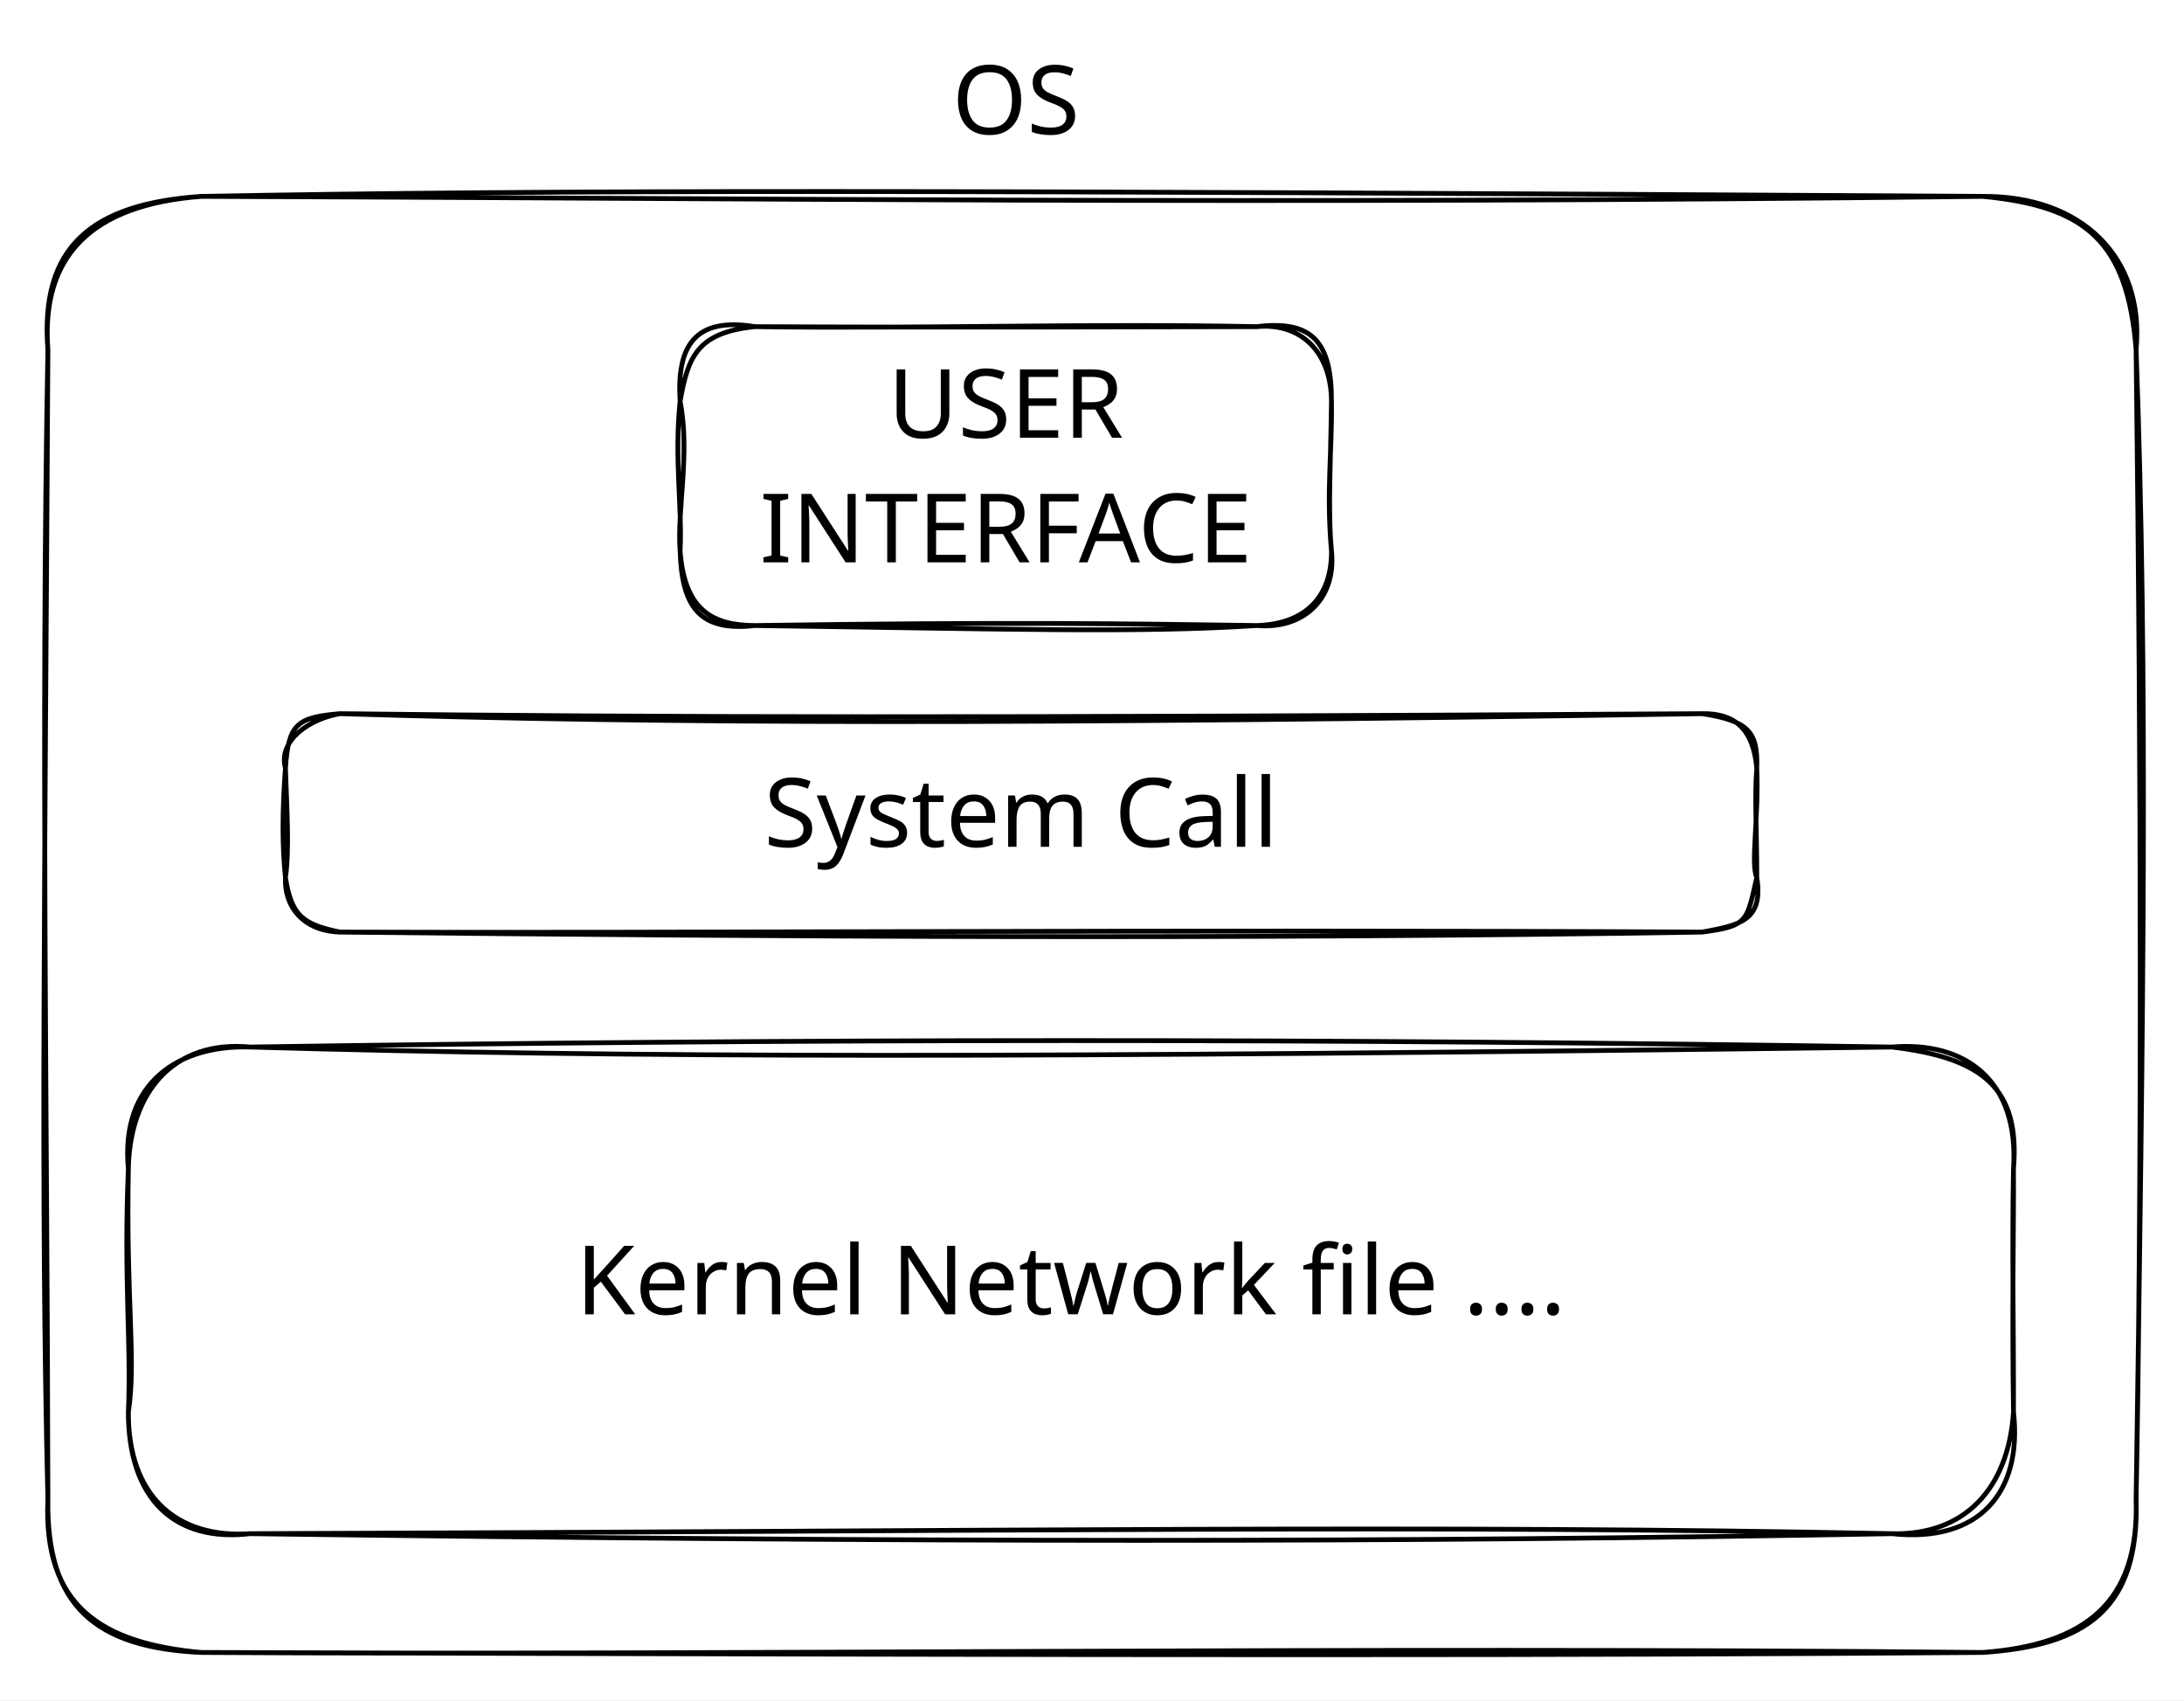
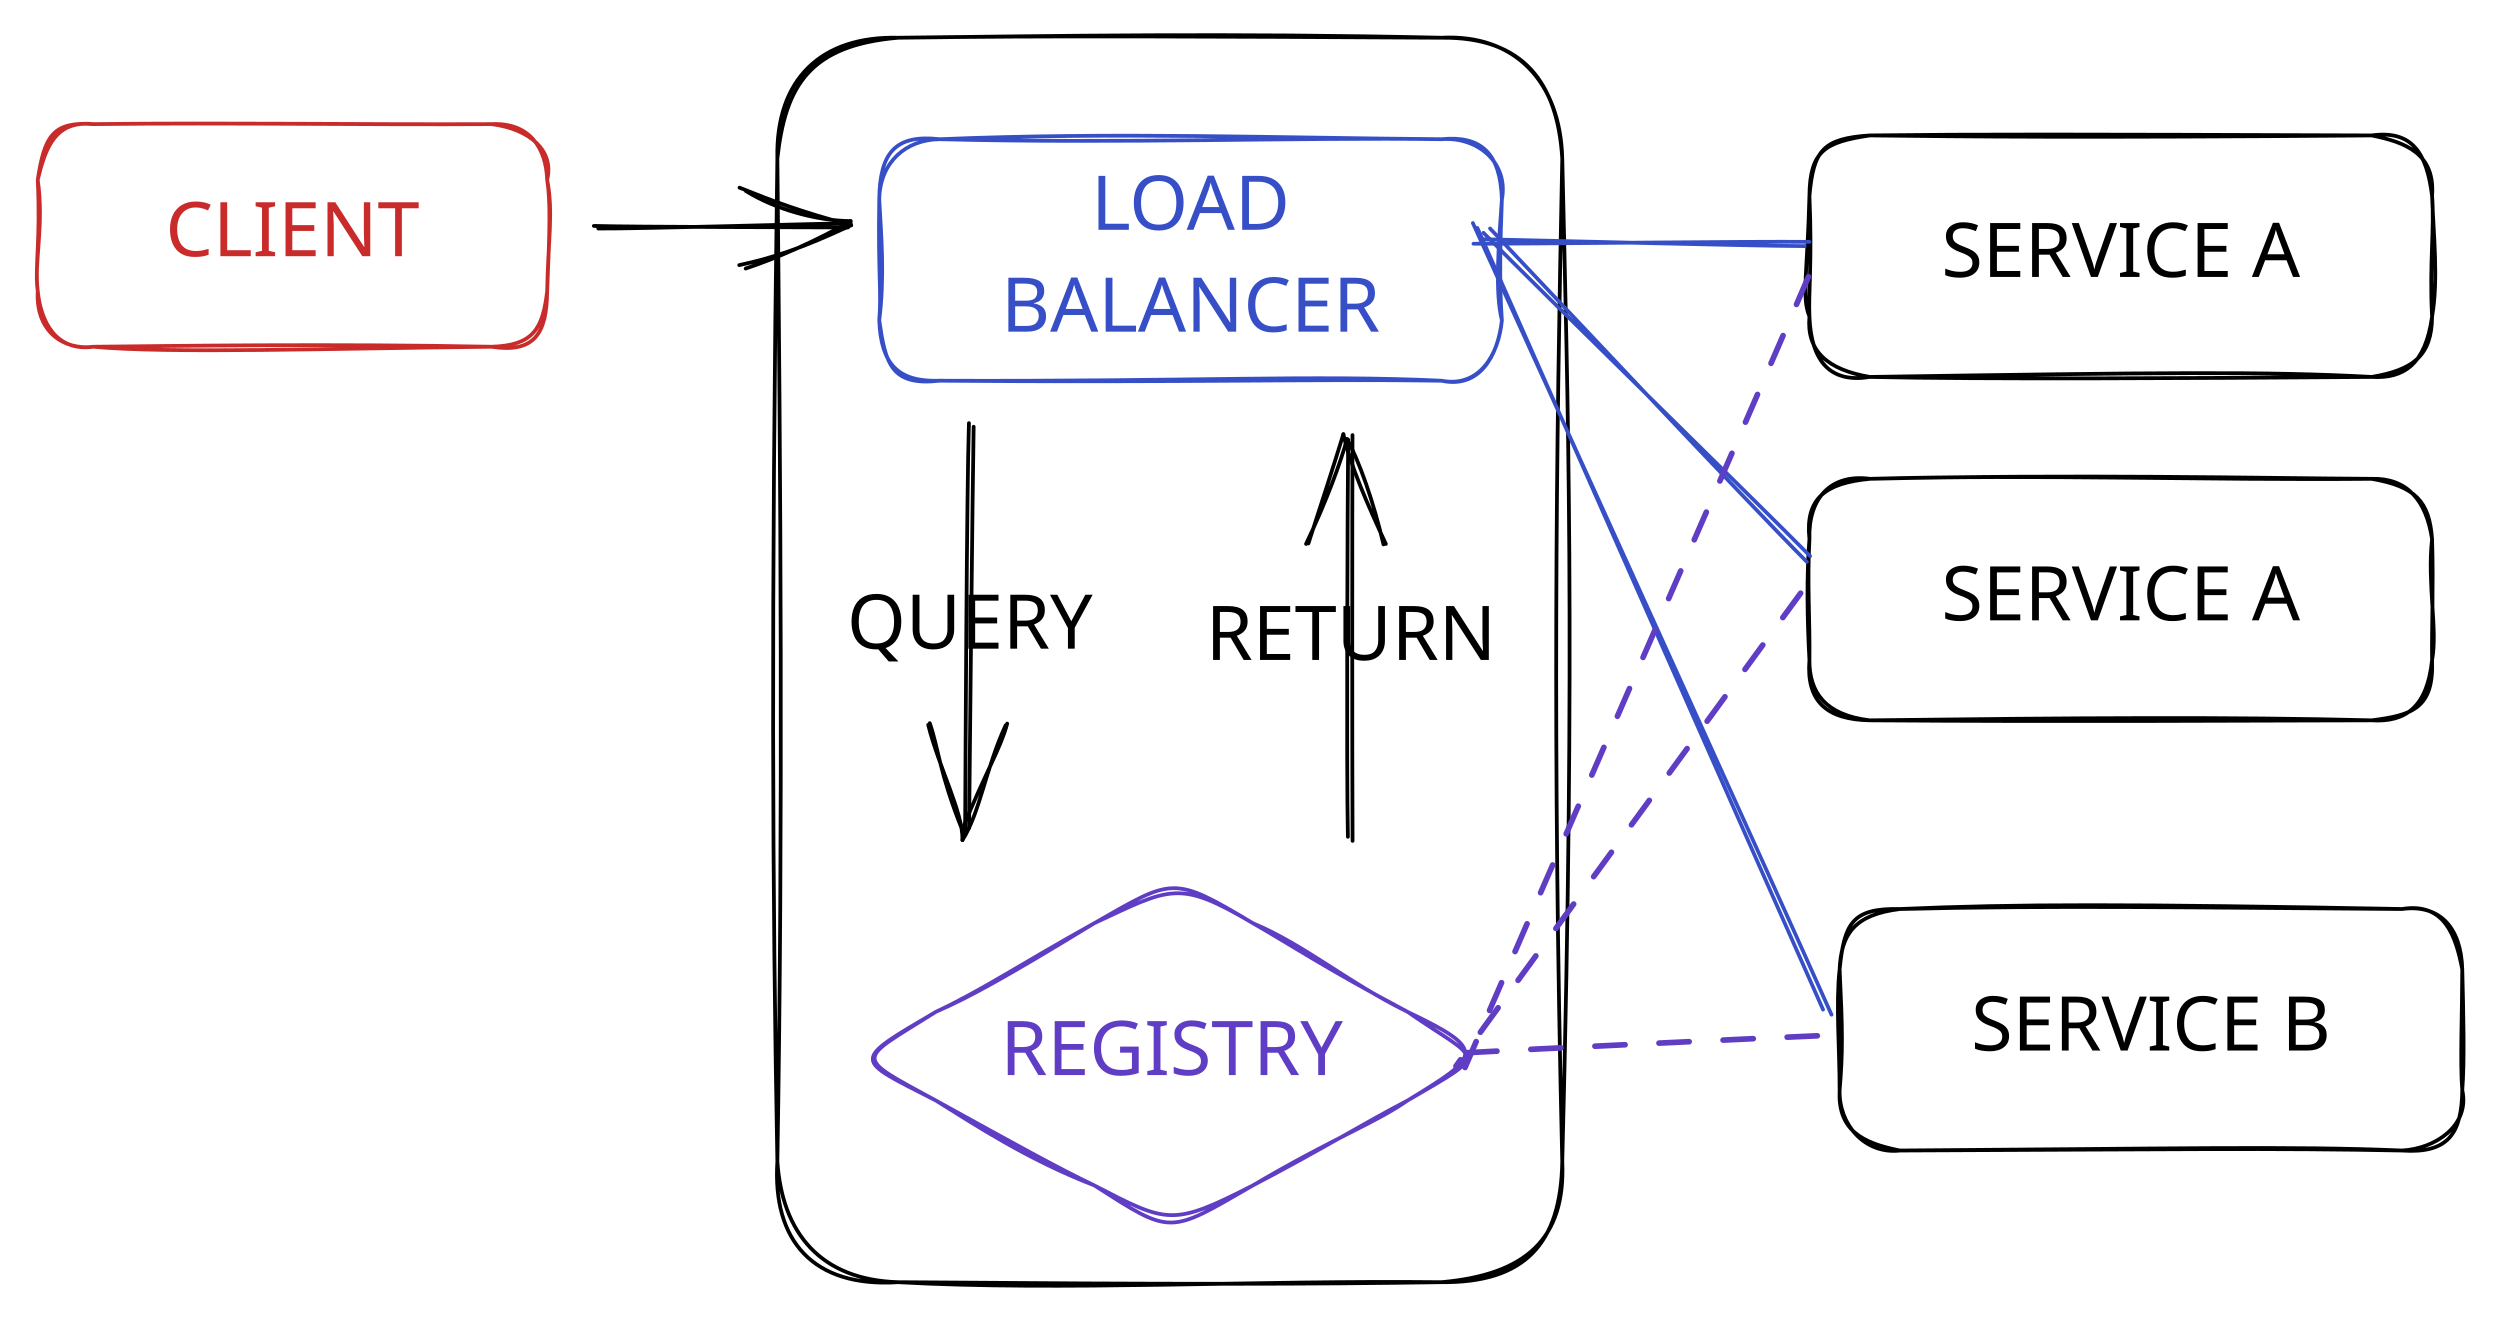
- <svg xmlns="http://www.w3.org/2000/svg" version="1.1" viewBox="0 0 456 355" width="456" height="355">
+ <svg xmlns="http://www.w3.org/2000/svg" version="1.1" viewBox="0 0 662.5 349.778" width="662.5" height="349.778">
  
-   eyJ2ZXJzaW9uIjoiMSIsImVuY29kaW5nIjoiYnN0cmluZyIsImNvbXByZXNzZWQiOnRydWUsImVuY29kZWQiOiJ4nM1YWXPaSFx1MDAxMH73r6DI6y6Z+/CbXHUwMDBmXHUwMDFjO97YLFx1MDAxMJN4d2tLSGOQXHUwMDExkixccmBI+b/vSFx1MDAxMFx1MDAxZFx1MDAxY7aJXHUwMDE3XHUwMDE3enBZc6h7er6vv25+XHUwMDFjVCpVPVxyVfWwUlWPtuW5TmRNqr8l42NcdTAwMTXFbuCbKZS+x8EostOVfa3D+PDjRytcZms9V3eDYFCzg+F8m/LUUPk6Nlx1MDAwYv8y75XKj/RvwVCkbG35PU+lXHUwMDFi0qncXHUwMDE2hHJ59CrwU7tQQsagRIRlK9z41NjTyjHTd5ZcdTAwMTerfCZcdTAwMTmqXrQ/nfWdu+7FXHJqINRvzLzbcT03e+d6XktPvfmpLLs/ilxuTsU6XG5cdTAwMDaq4zq6n1hfXHUwMDFhz/bFgYlavitcbka9vq/iuLQnXGIt29XTZFxmgGx0XHUwMDFlhcNKPvJo3lxiRjVgXHUwMDFlXGYo5JSL/CvJfkRRjUspXHUwMDExS+dcdTAwMTBd8usk8IIo8etcdTAwMDNIn9yzrmVcdTAwMGZ6xj3fydboyPLj0IrMheXrJotcdTAwMTNcdTAwMTPMNvjRV26vr81cdTAwMTJcZkhuXqXXwCmFXGZynk8kNsNcdTAwMGInRcQ/xTj5zlwiTj8hkoNcdTAwMDQvRp5y75P19Vx1MDAwMrjyT41Cx5pjXHUwMDAwMsEpooBRTkU277n+wEz6I8/Lx1x1MDAwMnuQw+agYGtcdTAwMDWvWj3qdVAlm5FKXGKiXHUwMDA0oYJcdTAwMGYvITWI7+3m0YA1R2R83+udaPu+fbTvSGVcYtSEQVxiXHUwMDExXHUwMDAylaCYXHUwMDAyXHUwMDE1wXRcdTAwMTJcblxmXHUwMDAxJUyInSFcdTAwMTXJVWhcdTAwMTaJMUcmRJhxJCVcdTAwMDdbQLNcdTAwMDSaLTBobp9cYsi3wGB+14GvW+4sXHQ3XHUwMDAypdEza+h609J1peA08bluXHUwMDE1w1x1MDAxNytjL0WiKK088txeXHUwMDAy3aqn7sqY1q7J/tm0XHUwMDBlwnzWNpYt87nowlk+QVx1MDAxMLk917e8du7Fs1R6NvVztJFPJvVDjFx1MDAxOSSv5pMvP8dkNuxcdTAwMDZO87jz/fjm8tbpoH3nXHUwMDEzZaRMIVx1MDAwMXbGXHUwMDE5iNkqaVx1MDAxOKphoy1cdTAwMTJcdTAwMGLJiCCYr5CIXHUwMDAxQDlCu0/v2Z5896acXFy4dv3F+mP8MFx1MDAxZXVcdTAwMWH29YDap53WXHUwMDA0n1ezdU+L/57lLVx1MDAwMyi/vlx1MDAxZGnHZqxcdTAwMTOBiZCCoFdDff2Z91x1MDAxZOqFXGLMoU5rMIFcdTAwMWWTRCS3sDvgXHUwMDE3kmpcdTAwMDZ8ipaBXHUwMDBliaSCXHUwMDBihsVcdTAwMTZIf4NabIm6t6nF11a9Wfnbv7hq15tnRyf1tdpBSGlfJlx1MDAwZbY5j4qeUY+h6zjFXHUwMDE0X1x1MDAxNpCXUvOypqS+5p7+ur5QuolzRltcZuYowuDVpFx1MDAwM42b9vl10GtDXHUwMDE1TpqfPusjS9J9J52pSGosqehcdTAwMTlDXHUwMDEwyGJ6Tz6A2YZy7v+mIFx1MDAwNryGktJcdTAwMTAhwFx1MDAwMS6aylx1MDAxOElo6ipgXHUwMDEwYFxuKVut5zDm5lxmXHUwMDEwsC1cYvqOUtSMvJjdXHUwMDFlR1x1MDAwZvUvf/r/9i97M1x1MDAwYsjtpFxiIyby0nZHUlQoqpZowU3dbtpt+fouZv2Z95xcdTAwMTWUz9FIXHUwMDEwR4RcdTAwMDFZrsFcZshSIFIouEyIsTthgmsqMsSWYY+o6WJMgfY+XVxmprLQ4+9al1rTWKth5cTyvK3ambdK0lx1MDAwYtl8WZKKbv66XHUwMDFlXHUwMDExuIl4Jj2b/Fxm2etrwK/hsPXt/HtXXFye/n5bt8Aw8mBn34lHiCj9QiBLxCNcdTAwMTiUmlx1MDAxMbIz4mGJy1qzSkNzXHUwMDFiS3K0Ui9KYJjC6Z42RtNZI56eyVFgNU5B/MBnXvfhZDs1SpLBzlx1MDAxYiO8kVx1MDAxNIImP6lcdTAwMTRcdTAwMDP8XHUwMDEyKdafec9JQTFLkYZMg25cblLCy6Rg4p3aJFTItc+oXHUwMDEx5SD5tVx1MDAxN76PXHUwMDFhUVx1MDAwNNA2XHUwMDA10dvU6FJFvvIqV0pPgmhQMXhRlZp53lWaXsjsy9K00ec5XHUwMDFiXHUwMDBmXHUwMDE2XHUwMDE0r1ph2NImullcdTAwMTYy9+Y6i1x1MDAxMOVcdTAwMTGtjl01OV6Fzoe79Em+mjI8IZNKU9rTwdN/zcyWYyJ9
+   eyJ2ZXJzaW9uIjoiMSIsImVuY29kaW5nIjoiYnN0cmluZyIsImNvbXByZXNzZWQiOnRydWUsImVuY29kZWQiOiJ4nO1cXFtX4shcdTAwMTZ+91e4nNfBqful30BRsVx1MDAxNW3E9nLOLFckXHUwMDAxopggXHSgzur/fiqRJoFcXEi4ZOg5k16rhaSS2lW1v/3tvWuHv3Z2d/fc976x92V3z3hraT1TXHUwMDFmaOO9373zI2PgmLalLiH/u2NcdTAwMGZcdTAwMDctv2XXdfvOlz/+0Pr9/Y7pPtr2837Lfvm8zehcdTAwMTkvhuU6quF/1Pfd3b/8/0NcdTAwMWRccoyWq1mdnuHf4F9cbvqiYP5k3bb8blx1MDAwNWNEcsam103nUHXmXHUwMDFhurrY1nqOXHUwMDExXFzxTu1Vbo3xkFx1MDAwZuFcdTAwMTN+N8Xp+fvw/KLFgz7bZq935b73PoektbrDQUhcIsdcdTAwMWTYz8aNqbtddVx1MDAxZM6dn97n2GrKgrtcdTAwMDb2sNO1XGbHmbnH7mst0333zoFgeJ9T8GU3OPOmvmHO9oV3UFwiXHUwMDA1IExOr/r3M+BdlVx1MDAwMHDKXHUwMDA0ppLMXHR2YPfsgSfYb8A/XHUwMDAy0Vx1MDAxZbXWc0fJZ+nTNu5As5y+NlDLXHUwMDE1tFx1MDAxYk+GjIDY956AXHUwMDAxhZxyXHUwMDAx0bRJ1zA7XddcdTAwMTNcdTAwMTbJfa5cdTAwMGXBXHUwMDEwJUIgXHUwMDExSGP4y1x1MDAwMlx1MDAwNZdMyUtcdTAwMDM5PVx1MDAxOfo13dePP8NcdTAwMTNn6ZOJ+6kwgcrgyZlcdTAwMWbBaLz21ZCqXHUwMDA1j1x1MDAxYfZ17VMpIFx1MDAxM5xTNYdcYvBAgJ5pPauL1rDXXHUwMDBiztmt50CPdkJ95dNeRpK0l3IkoFx1MDAxMiO7+jpV0OUnXHUwMDA3degw9N34eJC1ylx1MDAwNJpbrL5QJCqo/1x1MDAwMIE9hVx1MDAxMYhcdTAwMTBcdTAwMDBcdTAwMDWlhCfqb0tcIlxyacvrL8Q0qrBU7Et1MEmUXGJIaSeNaKykXHUwMDAwSSm42LTGTu9cdO5cdTAwMGWpmWu8XHUwMDA1g1xuacXtqMqaqPx4djRyW49IXHUwMDFiN5Fj7U3b/fg9/rGfN3c/voJOvVxc0+DF98ujxlx1MDAxMzNcdG3N9vKzf20wsMeh504+pcCMSyCBWFx1MDAxN8xmxlx1MDAxZkJcdTAwMThcdTAwMTRJXGKDSDKKXGLOXHUwMDAxsfjJ3HKIeYZcdTAwMTmnQEz6NllcdTAwMDBcdFx0XHUwMDA2jCUzxKpcYlx1MDAxMyBcbjDE51x1MDAwMYVcdTAwMTDnWGKAcuBpRmnymHouOFx1MDAxMTyHXHUwMDBlXHUwMDA2a21b7pX5YfhcdTAwMTM8c/ZIezF77zPL5Sunmp6Ds1q13lxmz6BjqD59bZQzrcs9s+Op715LjcJcdTAwMTjMaLZrKsdr2uDF1PUwubSUXGKaeuagloVcdTAwMTXsgdkxLa3XnJVweUaTNFx0b8qGXHUwMDBixFx1MDAxMCSZ4Vx1MDAwNnRUdXD58IhcYuPOdpqntbvb0rbDjVx1MDAwMJzOaNx3gaSCJPFUPVx1MDAxOW+YkXbYXHUwMDAxzc1oLIbRwvieMFx1MDAxOJaAUoD5xn2u5Vx1MDAxOOz6XHUwMDAyNU306orzw8pcdTAwMGK6aNtXnTYvgMFSn/t6dU/e7sHH+UenYdfaV2dP9qFcXMNznaOv4+dx/cO6d+jgtDe+OH9y++tiXFyBXHUwMDAxJoGd2Vx1MDAxMOMymGRcdTAwMDFcdTAwMTQ0XHUwMDE4gyBcdTAwMTSyLbJcdTAwMDDxa7/tXHUwMDE2XHUwMDAwo3TCRYVZgJB/XHUwMDE1+LRRXHUwMDBiwD3eZ1x1MDAxY+axXHUwMDAwS3Nubi1cXI1zzy7Kh7v/tSrls3L9oNqIJd+QXHUwMDBiuFbyXUBg8+TrizpcdTAwMTU0XHUwMDE1fJ/gj0FcdTAwMWZGSehT0STjXG6BPDtcdTAwMDGnW88thVx1MDAxZkZcIo2AXHUwMDExXHUwMDA0WeG3akqE8Sj6wDz4iFpcdTAwMTeqhMrj70bZXHUwMDE3LWbfXHUwMDA1kFxmWeVcdTAwMWOQdFxcbeBWTEs3rc6sYJO8Xlx1MDAxNi/UXHUwMDA3cWvoSVlcdTAwMDL7QFx1MDAxME5cdTAwMThGWC1cdTAwMTFXlCFCzTpa3/dYXCKjNSx9sVx1MDAxNOlwXGZJXHUwMDAx9pGAiEY6XHUwMDE2kX57muNcdTAwMWXYLy+mqyb00jYtd37i/Fx1MDAxOSp7cO1cdTAwMWGaPn9VyVx1MDAxZL42j+u+98RZ3yn4tFx1MDAxYiiT/2X6+c/fY1tcdTAwMDfqONd8J/w3t8WhyVx1MDAxMTZTayh4qMFcIoOT7lZtqcEhyuBQwLBcdTAwMWGuMjtYhpJUvsFhuCiDXHUwMDAz9lx1MDAxOeRcdTAwMDRShVx1MDAxZahcdTAwMTCNZFxm/StzXHUwMDEzNUGSUVx1MDAwMlZcZlx1MDAwMDKYoHjPd1FcdTAwMDAwrnW+jkdcdTAwMWbOtf5y/IBuzPHNYVx1MDAwN+R2fDdq33JYXHUwMDE2JsP/QpD8adyi8zhj3Gal/oXMTylZO71D6WVOi5RcdTAwMTSAJObUJVK9XHUwMDEzXHUwMDA2s9ujeNXbcnuEZWpcdTAwMDZCYaEwXHUwMDA3KMb+RDN+XHUwMDEwS1x0lGtaTMpPICx50NOmw49v19XGXaFcdTAwMTm/XHUwMDA1XHUwMDFjOlx1MDAxZnR8XG64XHUwMDFj9XOWXHUwMDA0NeXPXHUwMDAyjoHIXHUwMDExbKSnPrZcdTAwMTRr1Fx1MDAwZjYkQEggXHUwMDE1P4s5qPFcdTAwMDKpn1x1MDAwYoAkXHUwMDA3XHUwMDE0YEQ5hzBcbj1cYtjsdlZ0/5WoXHUwMDAxKVx1MDAxZlx1MDAwNq62m7UxV1x1MDAwMFRPRkdHZzo8r1joq9NpP5TYfT5XgKsh4jW4XHUwMDAy8zy6RidBMSVFXHUwMDFjcYJcdTAwMDCTXHUwMDEwXHQuYtxcdTAwMDQ6t9tOI3P+KzlcdTAwMDfJ6utcdTAwMWSlqOauyVeQ8+em+++SUspQXHUwMDBlXyFeN7fcflx1MDAxMUFn7de8r8Ayblx1MDAwZa5qv0RAJWmuXHUwMDAyY1x1MDAxNFx1MDAxM6KQUYyrwFAom71pV6FRbV436sXuXHUwMDBlpnPuvK8wkTBcdTAwMTVpqbuD4Vwii4jHQL2NKJF9N37Qd176XHUwMDBmJ1pj/N47eGtcdTAwMWRcdTAwMWRcdTAwMGVtUt92wDFcbmY3XHUwMDA3ZvBcdTAwMDaFjzfOMGaMSYnQxlx1MDAwMJdxd1x1MDAxMFx1MDAwMSBVxCBCdXRbtTvYPrvsXHUwMDFkdnnpm35T7oxa7eOv5qmdzyMgXvlOXHUwMDBllC9FNFx1MDAxMCRSXHLhXGZhxWoos+bHXHUwMDBmets1/7NSMUHzXHUwMDExoPuoIM2PK02Mclxyl1x1MDAxNPNcXGq/wpZcdTAwMThHOE/F4WpEc1VtfK9cdTAwMWRUd8uFcs1cdTAwMDJzPc81gZAr0I1IzFx1MDAwNUFGpNJGQrKjrmnL97Zbdo8r+i3kJ2f2mDSOtlx1MDAxZXVcdTAwMTO+YZBLOFx1MDAwMytcdTAwMWZ1PHM1SkF8XHUwMDAzKVx1MDAwNSrygVx1MDAxY+RcdTAwMDBegXwzOjl3XHUwMDA1anJWdc1m+/X1rTN4XHUwMDE1OZPRgvDN1z3SRL5RTlx1MDAwNoFcdTAwMDTQ7KmZ+EFvu+ZP+CZB8yXz+aZcYs3PxjdesK/CXHLBiolt8mrhr0g5XHUwMDBiLPZmKFx1MDAwNyfhTmJF80BcdTAwMDWVmXHXaN09y69cdTAwMWbHvV79+KnulHpcdTAwMTf3ZnPrcUdFSoSDJfRcdTAwMTlcdTAwMDcj5XdDXHUwMDA05+UqnHBcYmZYkU6u2qdcdTAwMDL5Rn+qPMuHxplcdTAwMTieYnD6UXtojGQjJ99IXG42XvVcdTAwMDdZ4otYkGJcbpU+4Ox1f/Gj3nbFXHUwMDE3JEXxXHRcdTAwMDQ+4Vx1MDAxNKD4XHUwMDEwR1x1MDAxNT8ml1x1MDAwNpRcdTAwMTNAXHUwMDAwpnly/cvzXHKBlC+Vd1+JbyqF8s1cdTAwMDJ7ncQ3lXS+8YWOgVx1MDAxY05cdG6Ue0O4lNldvCOt1+7UreNcdTAwMGJtdD1+fzTkZc12tlx1MDAxZHGUwbSUXHUwMDAypEVcdTAwMTXaXG5cdTAwMTlFXFyk0k85eJxJgXMlr9de6sdcdTAwMTGlS6VcdTAwMWEy739tskJl5tpad6CCJZxrvlx1MDAxM/6bXHUwMDFio4nF8JBcdTAwMTGCXHUwMDE1XHLI7Kx4XHUwMDBmOG+dufrzYDRq6pXSd/DxaG4/RkkqRlx1MDAwYiuGXHUwMDE3dD/GIZw5O1x1MDAwMapAXHUwMDFjcFx1MDAwNMVqKe9cdTAwMTVxyrzNkH9xXHUwMDFhaVx1MDAxZF6wn9/XXHUwMDA01tAuwPxuMJRcYmCWI0V/9PjISImRj9rzs1G6O9Rua/zb9mM1nU9h1pexV8WqjPNgXHUwMDE3Vq8whCVSsc7G61hTcctIrrea/19wXHUwMDFiLKl3RFx1MDAxNzMnhnVTe7EtPTZcdTAwMTRcdTAwMDXJpIu597ZFnqw/ObluWPdcdTAwMTeGdWg5J69m+6B2Z91tO5Cx5Cm5Tzz5VVx1MDAwNapcdTAwMDJRSTBmc3JcdTAwMDU4pm2st8gqOVx1MDAxOO6XKTGv4Fx1MDAxN1KGYlx1MDAxODiE9WlBKFwiTEqMNu4oT+/JlZMpl3vHV6VcdTAwMDdRM+pYe/1cdTAwMGXr1miUsyBdYCzzeOGpWEjMySTjgEAg1Krg7OVN8YPeclx1MDAxYyiX0k/JSISBpFx1MDAxY+BcdTAwMTlcdTAwMWNcdTAwMTDIisJB3IuYcVtcdTAwMDCCe79ZhItJyVxiipdzMZcsbzquXTVcdTAwMGIuhl5gvaNcdTAwMDVOXHUwMDEzXHUwMDE5l/JcdTAwMWZxym+NUKFcIn+UI/dfXHUwMDA1T+PGNbtq1Xs33y5ujVt5Nlh3sKdrTtdYb1x1MDAwZZTINFx1MDAwZlx1MDAxMmWuh15cdTAwMTVxobA65EFK3+nAilx1MDAxOIkgOObXfFx1MDAwMCBSKrL6O11INXlcdTAwMTAtVXb4XHUwMDBmdyFLcqZ9dDlz+pBJOKaJiVWl0ozAPD8qZ5zcXVx1MDAxZd9cZsedoXNzfH/aPT2uXZBfXHUwMDAwxlwiXHUwMDA1xlx1MDAxOPCCeFOCJMBcdTAwMDYvNaAoiilWxtZ7y+zvXGZcdTAwMDSVv4H/RXG0dSlxUb0jeJFhVVx1MDAxNKPEbFx1MDAwZaJKQVx1MDAxMMPZd0dKXHUwMDBm2lx1MDAwYqqWL1+e2Fx1MDAwMT9973+7bNyse3dkXHUwMDAzKKYoJVxuJCjz9sjKMCZcdTAwMGKjwGghmMBcXFJcdTAwMTWobPxVpFRcdTAwMTBcdTAwMGJcZpf6rZJ/PIiTltQ7SFx1MDAxMoR3Jlx1MDAwZtzT+v0rV831dM3U4pr6JKZcYsTeXHUwMDFimca4XHUwMDEy1bbf2v7huen+wnpcYjR8XHUwMDA1+LHz4391eDFMIn0=
  <defs>
    <style class="style-fonts">
      @font-face {
        font-family: "Virgil";
        src: url("https://unpkg.com/@excalidraw/excalidraw@0.14.2/dist/excalidraw-assets/Virgil.woff2");
      }
      @font-face {
        font-family: "Cascadia";
        src: url("https://unpkg.com/@excalidraw/excalidraw@0.14.2/dist/excalidraw-assets/Cascadia.woff2");
      }
    </style>
  </defs>
-   <rect x="0" y="0" width="456" height="355" fill="#ffffff" />
-   <g stroke-linecap="round" transform="translate(10 40.99991) rotate(0 218 152)">
-     <path d="M32 0 M32 0 C141.94 0.33, 252.65 1.77, 404 0 M32 0 C106.99 -1.38, 182.48 -1.32, 404 0 M404 0 C424.45 -0.14, 437.81 12.55, 436 32 M404 0 C425.51 2.07, 434.19 9.34, 436 32 M436 32 C438.5 100.77, 437.54 168.42, 436 272 M436 32 C437.11 122, 437.19 210.89, 436 272 M436 272 C436.71 294.92, 425.64 302.55, 404 304 M436 272 C436.71 293.65, 425.31 302.39, 404 304 M404 304 C271.14 302.75, 140.64 304.63, 32 304 M404 304 C320.21 304.62, 235.29 304.63, 32 304 M32 304 C11.33 302.11, -1.04 294.45, 0 272 M32 304 C9.75 302.99, -0.35 294.15, 0 272 M0 272 C-0.11 191.97, -1.49 112.42, 0 32 M0 272 C-1.56 208.32, -0.61 145.12, 0 32 M0 32 C-1.48 12.3, 9.18 1.75, 32 0 M0 32 C-1.7 10.49, 9.13 1.57, 32 0" stroke="#000000" stroke-width="1" fill="none" />
+   <rect x="0" y="0" width="662.5" height="349.778" fill="#ffffff" />
+   <g stroke-linecap="round" transform="translate(206 10) rotate(0 104 164.8889)">
+     <path d="M32 0 M32 0 C75.35 -0.49, 119.41 -1.26, 176 0 M32 0 C71.91 -0.59, 112.23 -0.34, 176 0 M176 0 C195.35 -1.03, 207.48 11.55, 208 32 M176 0 C197.73 -0.28, 206.76 11.94, 208 32 M208 32 C209.42 95.23, 211.56 159.32, 208 297.78 M208 32 C206.41 109.85, 205.36 186.18, 208 297.78 M208 297.78 C207.63 319.73, 198 329.99, 176 329.78 M208 297.78 C208.93 318.26, 198.42 327.8, 176 329.78 M176 329.78 C126.02 329.23, 75.34 332.17, 32 329.78 M176 329.78 C141.21 330.31, 106.51 330.38, 32 329.78 M32 329.78 C9.38 331.26, -1.35 318.7, 0 297.78 M32 329.78 C11.53 329.17, 1.26 316.84, 0 297.78 M0 297.78 C1.53 208.63, 0.86 117.16, 0 32 M0 297.78 C-1.31 226.02, -1.68 153.43, 0 32 M0 32 C-0.48 10.95, 11.62 -0.5, 32 0 M0 32 C2.13 12.72, 8.5 2.02, 32 0" stroke="#000000" stroke-width="1" fill="none" />
  </g>
-   <g transform="translate(198.8 10) rotate(0 14.5 12.5)">
-     <text x="0" y="18" font-family="Virgil, Segoe UI Emoji" font-size="20px" fill="#000000" text-anchor="start" style="white-space: pre;" direction="ltr">OS</text>
+   <g stroke-linecap="round" transform="translate(10 32.88892) rotate(0 67.5 29.49998)">
+     <path d="M14.75 0 M14.75 0 C50.45 -0.42, 85.61 0.16, 120.25 0 M14.75 0 C51.52 -0.43, 87.85 0.23, 120.25 0 M120.25 0 C130.53 -0.5, 134.7 6.55, 135 14.75 M120.25 0 C130.59 1.33, 136.9 7.16, 135 14.75 M135 14.75 C136.68 23.45, 135.22 30.84, 135 44.25 M135 14.75 C135.88 20.46, 135.72 27.46, 135 44.25 M135 44.25 C134.9 55.42, 131.71 60.78, 120.25 59 M135 44.25 C133.84 54.28, 131.32 58.67, 120.25 59 M120.25 59 C77.44 59.43, 34.89 60.86, 14.75 59 M120.25 59 C77.86 58.17, 36.42 58.78, 14.75 59 M14.75 59 C4.63 60.36, 0.79 52.13, 0 44.25 M14.75 59 C7.03 59.98, -0.61 55.14, 0 44.25 M0 44.25 C-1.06 37.07, 1.75 26.93, 0 14.75 M0 44.25 C-0.81 37.07, 0.79 31.28, 0 14.75 M0 14.75 C1.78 3.26, 3.89 -0.73, 14.75 0 M0 14.75 C2.11 6.01, 4.72 -1.03, 14.75 0" stroke="#c92a2a" stroke-width="1" fill="none" />
  </g>
-   <g stroke-linecap="round" transform="translate(142 68.19998) rotate(0 68 31.2)">
-     <path d="M15.6 0 M15.6 0 C49.88 0.49, 84.64 -0.72, 120.4 0 M15.6 0 C55.3 0.2, 96.8 0.04, 120.4 0 M120.4 0 C132.08 -1.45, 136.04 3.28, 136 15.6 M120.4 0 C129.44 -0.89, 135.95 5.13, 136 15.6 M136 15.6 C136.17 25.75, 134.88 34.14, 136 46.8 M136 15.6 C135.87 27.57, 135.2 38.34, 136 46.8 M136 46.8 C136.09 56.22, 130.76 62.09, 120.4 62.4 M136 46.8 C137.06 56.73, 130.27 63.26, 120.4 62.4 M120.4 62.4 C93.86 62.02, 68.72 61.62, 15.6 62.4 M120.4 62.4 C95.32 64.01, 67.98 63.09, 15.6 62.4 M15.6 62.4 C3.89 63.75, 0.35 58.34, 0 46.8 M15.6 62.4 C6.81 62.36, 0.91 59.25, 0 46.8 M0 46.8 C-0.67 38.28, 2.14 26.48, 0 15.6 M0 46.8 C0.47 37.96, -1.25 27.51, 0 15.6 M0 15.6 C1.63 6.33, 3.53 1.24, 15.6 0 M0 15.6 C-0.74 4.04, 3.05 -2.07, 15.6 0" stroke="#000000" stroke-width="1" fill="none" />
+   <g transform="translate(37.5 48.88891) rotate(0 40 13.5)">
+     <text x="40" y="19" font-family="Virgil, Segoe UI Emoji" font-size="20px" fill="#c92a2a" text-anchor="middle" style="white-space: pre;" direction="ltr">CLIENT</text>
  </g>
-   <g transform="translate(150 73.39998) rotate(0 60 26)">
-     <text x="60" y="18" font-family="Virgil, Segoe UI Emoji" font-size="20px" fill="#000000" text-anchor="middle" style="white-space: pre;" direction="ltr">USER </text>
-     <text x="60" y="44" font-family="Virgil, Segoe UI Emoji" font-size="20px" fill="#000000" text-anchor="middle" style="white-space: pre;" direction="ltr">INTERFACE</text>
+   <g stroke-linecap="round" transform="translate(233 36.88889) rotate(0 82.5 32)">
+     <path d="M16 0 M16 0 C63.12 -1.92, 105.29 -0.33, 149 0 M16 0 C63.82 1.24, 110.89 -0.55, 149 0 M149 0 C158.64 -0.73, 166.83 6.28, 165 16 M149 0 C159.47 -1.03, 164.62 3.62, 165 16 M165 16 C164.14 28.01, 163.12 40.44, 165 48 M165 16 C164.61 26.13, 164.26 38.06, 165 48 M165 48 C164.17 57.06, 159.02 65.94, 149 64 M165 48 C163.91 57.7, 158.93 66.17, 149 64 M149 64 C115.03 62.4, 81.52 64.27, 16 64 M149 64 C114.88 63.48, 80.52 64.53, 16 64 M16 64 C4.99 64.4, 0.45 59.64, 0 48 M16 64 C3.15 65.45, 1.67 59.58, 0 48 M0 48 C1.42 36.59, 0.59 26.35, 0 16 M0 48 C0.64 40.34, -0.35 35.65, 0 16 M0 16 C0.13 3.48, 4.31 -1.32, 16 0 M0 16 C0.14 6.14, 7.05 0.09, 16 0" stroke="#364fc7" stroke-width="1" fill="none" />
  </g>
-   <g stroke-linecap="round" transform="translate(59.60001 149) rotate(0 153.6 22.8)">
-     <path d="M11.4 0 M11.4 0 C77.42 0.78, 143.34 0.92, 295.8 0 M11.4 0 C80.89 2.12, 151.32 2.28, 295.8 0 M295.8 0 C302.49 -0.13, 306.47 3.07, 307.2 11.4 M295.8 0 C305.5 1.53, 307.47 3.79, 307.2 11.4 M307.2 11.4 C307.64 21.79, 305.88 31.4, 307.2 34.2 M307.2 11.4 C306.7 17.42, 307.23 24.91, 307.2 34.2 M307.2 34.2 C308.71 43.49, 303.17 44.17, 295.8 45.6 M307.2 34.2 C305.11 43.4, 305.36 44.35, 295.8 45.6 M295.8 45.6 C186.72 45.02, 78.84 45.87, 11.4 45.6 M295.8 45.6 C199.73 47.15, 103.79 46.57, 11.4 45.6 M11.4 45.6 C3.46 43.97, 1.24 42.06, 0 34.2 M11.4 45.6 C3.5 45.38, -0.31 40.05, 0 34.2 M0 34.2 C0.83 28.56, 0.29 19.92, 0 11.4 M0 34.2 C-0.68 27.76, -0.68 20.3, 0 11.4 M0 11.4 C0.61 2.16, 2.38 0.76, 11.4 0 M0 11.4 C-1.59 5.64, 4.98 1.07, 11.4 0" stroke="#000000" stroke-width="1" fill="none" />
+   <g transform="translate(261.5 41.88889) rotate(0 54 27)">
+     <text x="54" y="19" font-family="Virgil, Segoe UI Emoji" font-size="20px" fill="#364fc7" text-anchor="middle" style="white-space: pre;" direction="ltr">LOAD </text>
+     <text x="54" y="46" font-family="Virgil, Segoe UI Emoji" font-size="20px" fill="#364fc7" text-anchor="middle" style="white-space: pre;" direction="ltr">BALANCER</text>
  </g>
-   <g transform="translate(155.2 158.8) rotate(0 58 13)">
-     <text x="58" y="18" font-family="Virgil, Segoe UI Emoji" font-size="20px" fill="#000000" text-anchor="middle" style="white-space: pre;" direction="ltr">System Call</text>
+   <g stroke-linecap="round">
+     <g transform="translate(158 59.88889) rotate(0 33.5 0)">
+       <path d="M0.54 0.67 C11.63 0.74, 56.16 -0.54, 67.43 -0.75 M-0.63 -0.02 C10.26 0.29, 55.27 0.32, 66.71 0.39" stroke="#000000" stroke-width="1" fill="none" />
+     </g>
+     <g transform="translate(158 59.88889) rotate(0 33.5 0)">
+       <path d="M39.6 11.27 C47.82 8.55, 58.57 3.85, 67.41 -1.29 M37.9 10.37 C46.59 8.49, 54.16 6.07, 67.57 -0.2" stroke="#000000" stroke-width="1" fill="none" />
+     </g>
+     <g transform="translate(158 59.88889) rotate(0 33.5 0)">
+       <path d="M39.67 -9.25 C47.67 -4.34, 58.39 -1.41, 67.41 -1.29 M37.97 -10.16 C46.49 -6.72, 54.04 -3.83, 67.57 -0.2" stroke="#000000" stroke-width="1" fill="none" />
+     </g>
  </g>
-   <g stroke-linecap="round" transform="translate(26.79999 218.6) rotate(0 196.8 50.8)">
-     <path d="M25.4 0 M25.4 0 C104.95 2.25, 182.99 2.36, 368.2 0 M25.4 0 C138.56 -1.76, 252.71 -1.83, 368.2 0 M368.2 0 C383.59 -1.3, 394.8 7.04, 393.6 25.4 M368.2 0 C387.37 2.27, 394.99 8.72, 393.6 25.4 M393.6 25.4 C393.67 39.06, 393.27 54.52, 393.6 76.2 M393.6 25.4 C393.27 41.77, 393.65 58.09, 393.6 76.2 M393.6 76.2 C395.49 92.97, 386.46 103.59, 368.2 101.6 M393.6 76.2 C392.52 92.25, 383.37 102, 368.2 101.6 M368.2 101.6 C274.63 99.69, 183.67 101.09, 25.4 101.6 M368.2 101.6 C266.21 103.48, 163.82 103.43, 25.4 101.6 M25.4 101.6 C9.75 103.43, 0 94.51, 0 76.2 M25.4 101.6 C10.1 102.65, -0.09 93.74, 0 76.2 M0 76.2 C1.67 65.2, -0.52 53.44, 0 25.4 M0 76.2 C0.63 62, -0.98 48.47, 0 25.4 M0 25.4 C0.32 9.27, 9.56 -1.52, 25.4 0 M0 25.4 C-1.73 7.28, 10.76 -0.49, 25.4 0" stroke="#000000" stroke-width="1" fill="none" />
+   <mask />
+   <g stroke-linecap="round">
+     <g transform="translate(257.6174 112.8889) rotate(0 -0.3087078 53.5)">
+       <path d="M0.4 0.2 C0.08 17.95, -0.63 88.53, -0.81 106.5 M-0.85 -0.75 C-1.44 17.17, -1.76 89.95, -1.86 107.77" stroke="#000000" stroke-width="1" fill="none" />
+     </g>
+     <g transform="translate(257.6174 112.8889) rotate(0 -0.3087078 53.5)">
+       <path d="M-11.64 79.2 C-8.85 90.44, -2.38 102.41, -2.57 109.74 M-11.23 78.75 C-8.86 85.59, -8.71 91.85, -2.64 107" stroke="#000000" stroke-width="1" fill="none" />
+     </g>
+     <g transform="translate(257.6174 112.8889) rotate(0 -0.3087078 53.5)">
+       <path d="M8.88 79.31 C3.64 90.58, 2.07 102.5, -2.57 109.74 M9.29 78.86 C7.51 85.57, 3.51 91.81, -2.64 107" stroke="#000000" stroke-width="1" fill="none" />
+     </g>
  </g>
-   <g transform="translate(114.6 256.4) rotate(0 109 13)">
-     <text x="109" y="18" font-family="Virgil, Segoe UI Emoji" font-size="20px" fill="#000000" text-anchor="middle" style="white-space: pre;" direction="ltr">Kernel Network file ....</text>
+   <mask />
+   <g transform="translate(223 152.8889) rotate(0 34 13.5)">
+     <text x="34" y="19" font-family="Virgil, Segoe UI Emoji" font-size="20px" fill="#000000" text-anchor="middle" style="white-space: pre;" direction="ltr">QUERY</text>
  </g>
+   <g stroke-linecap="round">
+     <g transform="translate(358.0001 222.8889) rotate(0 0.3901485 -53.49998)">
+       <path d="M0.43 -0.06 C0.31 -17.92, 0.33 -89.61, 0.41 -107.59 M-0.81 -1.14 C-1.21 -18.8, -0.91 -88.69, -0.74 -106.37" stroke="#000000" stroke-width="1" fill="none" />
+     </g>
+     <g transform="translate(358.0001 222.8889) rotate(0 0.3901485 -53.49998)">
+       <path d="M9.25 -78.74 C4.52 -88.91, -0.09 -99.31, -2.01 -107.82 M8.62 -78.62 C6.03 -89.85, 2.11 -100.91, -1.05 -106.54" stroke="#000000" stroke-width="1" fill="none" />
+     </g>
+     <g transform="translate(358.0001 222.8889) rotate(0 0.3901485 -53.49998)">
+       <path d="M-11.27 -78.87 C-7.98 -89.06, -4.58 -99.41, -2.01 -107.82 M-11.9 -78.74 C-6.56 -89.85, -2.54 -100.85, -1.05 -106.54" stroke="#000000" stroke-width="1" fill="none" />
+     </g>
+   </g>
+   <mask />
+   <g transform="translate(315.0001 155.8889) rotate(0 43 13.5)">
+     <text x="43" y="19" font-family="Virgil, Segoe UI Emoji" font-size="20px" fill="#000000" text-anchor="middle" style="white-space: pre;" direction="ltr">RETURN</text>
+   </g>
+   <g stroke-linecap="round" transform="translate(479.5 35.88886) rotate(0 82.5 32)">
+     <path d="M16 0 M16 0 C44.38 -0.34, 69.06 -0.29, 149 0 M16 0 C42.62 0.3, 69.95 0.64, 149 0 M149 0 C157.9 1.8, 165.84 4.72, 165 16 M149 0 C159.8 -1.48, 163.59 4.72, 165 16 M165 16 C165.39 26.52, 166.7 38.19, 165 48 M165 16 C165.68 24.66, 164.25 33.87, 165 48 M165 48 C164.93 58.36, 160.04 62.14, 149 64 M165 48 C163.26 60.62, 157.57 64.52, 149 64 M149 64 C121.41 62.49, 92.97 62.82, 16 64 M149 64 C97.97 64.37, 47.11 64.65, 16 64 M16 64 C5.58 65.72, 0.45 59.98, 0 48 M16 64 C4.82 62.11, -0.83 57.16, 0 48 M0 48 C-2.13 42.79, -0.5 36.36, 0 16 M0 48 C-0.31 41.84, 0.75 33.85, 0 16 M0 16 C0.12 3.93, 4.24 1.77, 16 0 M0 16 C1.09 3.98, 3.47 0.82, 16 0" stroke="#000000" stroke-width="1" fill="none" />
+   </g>
+   <g transform="translate(506 54.38886) rotate(0 56 13.5)">
+     <text x="56" y="19" font-family="Virgil, Segoe UI Emoji" font-size="20px" fill="#000000" text-anchor="middle" style="white-space: pre;" direction="ltr">SERVICE A</text>
+   </g>
+   <g stroke-linecap="round" transform="translate(479.5001 126.8889) rotate(0 82.5 32)">
+     <path d="M16 0 M16 0 C70.11 -1.28, 120.66 -0.15, 149 0 M16 0 C60.88 -1.23, 104.21 0.4, 149 0 M149 0 C158.46 -0.26, 163.47 5.79, 165 16 M149 0 C160.5 2, 164.29 5.88, 165 16 M165 16 C163.68 27.81, 166.51 40, 165 48 M165 16 C165.4 28.74, 164.88 39.45, 165 48 M165 48 C163.73 60.45, 158.03 64.57, 149 64 M165 48 C165.51 60.8, 159.81 62.64, 149 64 M149 64 C111.61 63.06, 71.07 63.34, 16 64 M149 64 C109.16 64.07, 71.2 64.39, 16 64 M16 64 C4.48 63.79, -0.88 58.94, 0 48 M16 64 C4.2 62.63, -0.09 56.56, 0 48 M0 48 C0.15 37.46, -0.64 27.77, 0 16 M0 48 C-0.6 37.25, -0.75 25.22, 0 16 M0 16 C-0.35 5.08, 5.7 -1.39, 16 0 M0 16 C-1.18 5.07, 4.32 1.13, 16 0" stroke="#000000" stroke-width="1" fill="none" />
+   </g>
+   <g transform="translate(506.0001 145.3889) rotate(0 56 13.5)">
+     <text x="56" y="19" font-family="Virgil, Segoe UI Emoji" font-size="20px" fill="#000000" text-anchor="middle" style="white-space: pre;" direction="ltr">SERVICE A</text>
+   </g>
+   <g stroke-linecap="round" transform="translate(487.5 240.8888) rotate(0 82.5 32)">
+     <path d="M16 0 M16 0 C54.98 -1, 94.34 -0.38, 149 0 M16 0 C46.71 -1.35, 76.56 -1.35, 149 0 M149 0 C160.42 -1.87, 163.29 7.23, 165 16 M149 0 C158.87 -1.35, 164.7 4.72, 165 16 M165 16 C165.3 27.76, 165.61 40.47, 165 48 M165 16 C164.97 28.5, 164.41 40.53, 165 48 M165 48 C164.85 59.33, 161.45 64.88, 149 64 M165 48 C167.05 57.25, 158.04 63.54, 149 64 M149 64 C115.31 63.32, 87.6 63.69, 16 64 M149 64 C119.79 62.77, 88.87 63.52, 16 64 M16 64 C5.84 62.02, -0.54 58.51, 0 48 M16 64 C6.66 65.06, -0.25 57.12, 0 48 M0 48 C0.84 38, 0.79 32.24, 0 16 M0 48 C0.02 37.85, -1.03 24.88, 0 16 M0 16 C0.42 6.68, 3.87 1.48, 16 0 M0 16 C1.22 3.77, 3.31 -0.29, 16 0" stroke="#000000" stroke-width="1" fill="none" />
+   </g>
+   <g transform="translate(513.5 259.3888) rotate(0 56.5 13.5)">
+     <text x="56.5" y="19" font-family="Virgil, Segoe UI Emoji" font-size="20px" fill="#000000" text-anchor="middle" style="white-space: pre;" direction="ltr">SERVICE B</text>
+   </g>
+   <g stroke-linecap="round">
+     <g transform="translate(391 64.88889) rotate(0 44.5 0)">
+       <path d="M-0.53 -0.3 C14.18 -0.26, 73.65 -0.97, 88.48 -0.79 M1.39 -1.5 C15.88 -1.23, 72.92 0.28, 87.26 0.33" stroke="#364fc7" stroke-width="1" fill="none" />
+     </g>
+   </g>
+   <mask />
+   <g stroke-linecap="round">
+     <g transform="translate(394 61.88889) rotate(0 42.75 42.75)">
+       <path d="M-0.88 -0.19 C13.25 14.18, 71.44 71.06, 85.68 85.48 M0.86 -1.34 C14.77 13.31, 70.48 72.71, 84.83 87.01" stroke="#364fc7" stroke-width="1" fill="none" />
+     </g>
+   </g>
+   <mask />
+   <g stroke-linecap="round">
+     <g transform="translate(391 60.88892) rotate(0 46.5 103.5)">
+       <path d="M0.5 -0.48 C15.84 33.96, 76.74 172.26, 92.11 206.66 M-0.69 -1.78 C15 32.83, 78.93 173.27, 94.35 208.01" stroke="#364fc7" stroke-width="1" fill="none" />
+     </g>
+   </g>
+   <mask />
+   <g stroke-linecap="round" transform="translate(227.0001 232.889) rotate(0 83.50003 46.5)">
+     <path d="M105 11.75 M105 11.75 C119.11 17.69, 129.9 27.34, 146 35.25 M105 11.75 C114.38 17.07, 123.63 23.36, 146 35.25 M146 35.25 C165.44 48.75, 168.32 45.7, 146 58.75 M146 35.25 C167.65 45.57, 165.05 47.08, 146 58.75 M146 58.75 C133.96 65.04, 123.15 71.77, 105 81.25 M146 58.75 C136.88 65.05, 127.14 68.22, 105 81.25 M105 81.25 C82.48 94.27, 83.67 94.46, 63 81.25 M105 81.25 C83.65 92.18, 82.44 91.31, 63 81.25 M63 81.25 C45 74.26, 31.54 65.28, 21 58.75 M63 81.25 C53.43 76.68, 42.32 70.51, 21 58.75 M21 58.75 C-0.73 47.58, -1.83 48.68, 21 35.25 M21 58.75 C-1.29 46.61, 0.03 48.49, 21 35.25 M21 35.25 C33.13 29.59, 43.54 22.56, 63 11.75 M21 35.25 C29.92 31.34, 39.16 26.3, 63 11.75 M63 11.75 C83.9 -0.15, 83.6 -1.06, 105 11.75 M63 11.75 C83.33 2.28, 85.35 0.14, 105 11.75" stroke="#5f3dc4" stroke-width="1" fill="none" />
+   </g>
+   <g transform="translate(256.5001 265.889) rotate(0 54 13.5)">
+     <text x="54" y="19" font-family="Virgil, Segoe UI Emoji" font-size="20px" fill="#5f3dc4" text-anchor="middle" style="white-space: pre;" direction="ltr">REGISTRY</text>
+   </g>
+   <g stroke-linecap="round">
+     <g transform="translate(479 72.88889) rotate(0 -45 105)">
+       <path d="M0.24 0.44 C-14.74 35.45, -75.83 174.92, -90.77 210" stroke="#5f3dc4" stroke-width="1.5" fill="none" stroke-dasharray="8 9" />
+     </g>
+   </g>
+   <mask />
+   <g stroke-linecap="round">
+     <g transform="translate(478 156.889) rotate(0 -45.49997 62.5)">
+       <path d="M-0.84 0.31 C-16.11 21.31, -77.21 104.71, -92.18 125.65" stroke="#5f3dc4" stroke-width="1.5" fill="none" stroke-dasharray="8 9" />
+     </g>
+   </g>
+   <mask />
+   <g stroke-linecap="round">
+     <g transform="translate(482.0001 274.8889) rotate(0 -47.00003 2)">
+       <path d="M-0.41 -0.4 C-15.89 0.26, -77.69 3.17, -93.27 4.08" stroke="#5f3dc4" stroke-width="1.5" fill="none" stroke-dasharray="8 9" />
+     </g>
+   </g>
+   <mask />
</svg>
